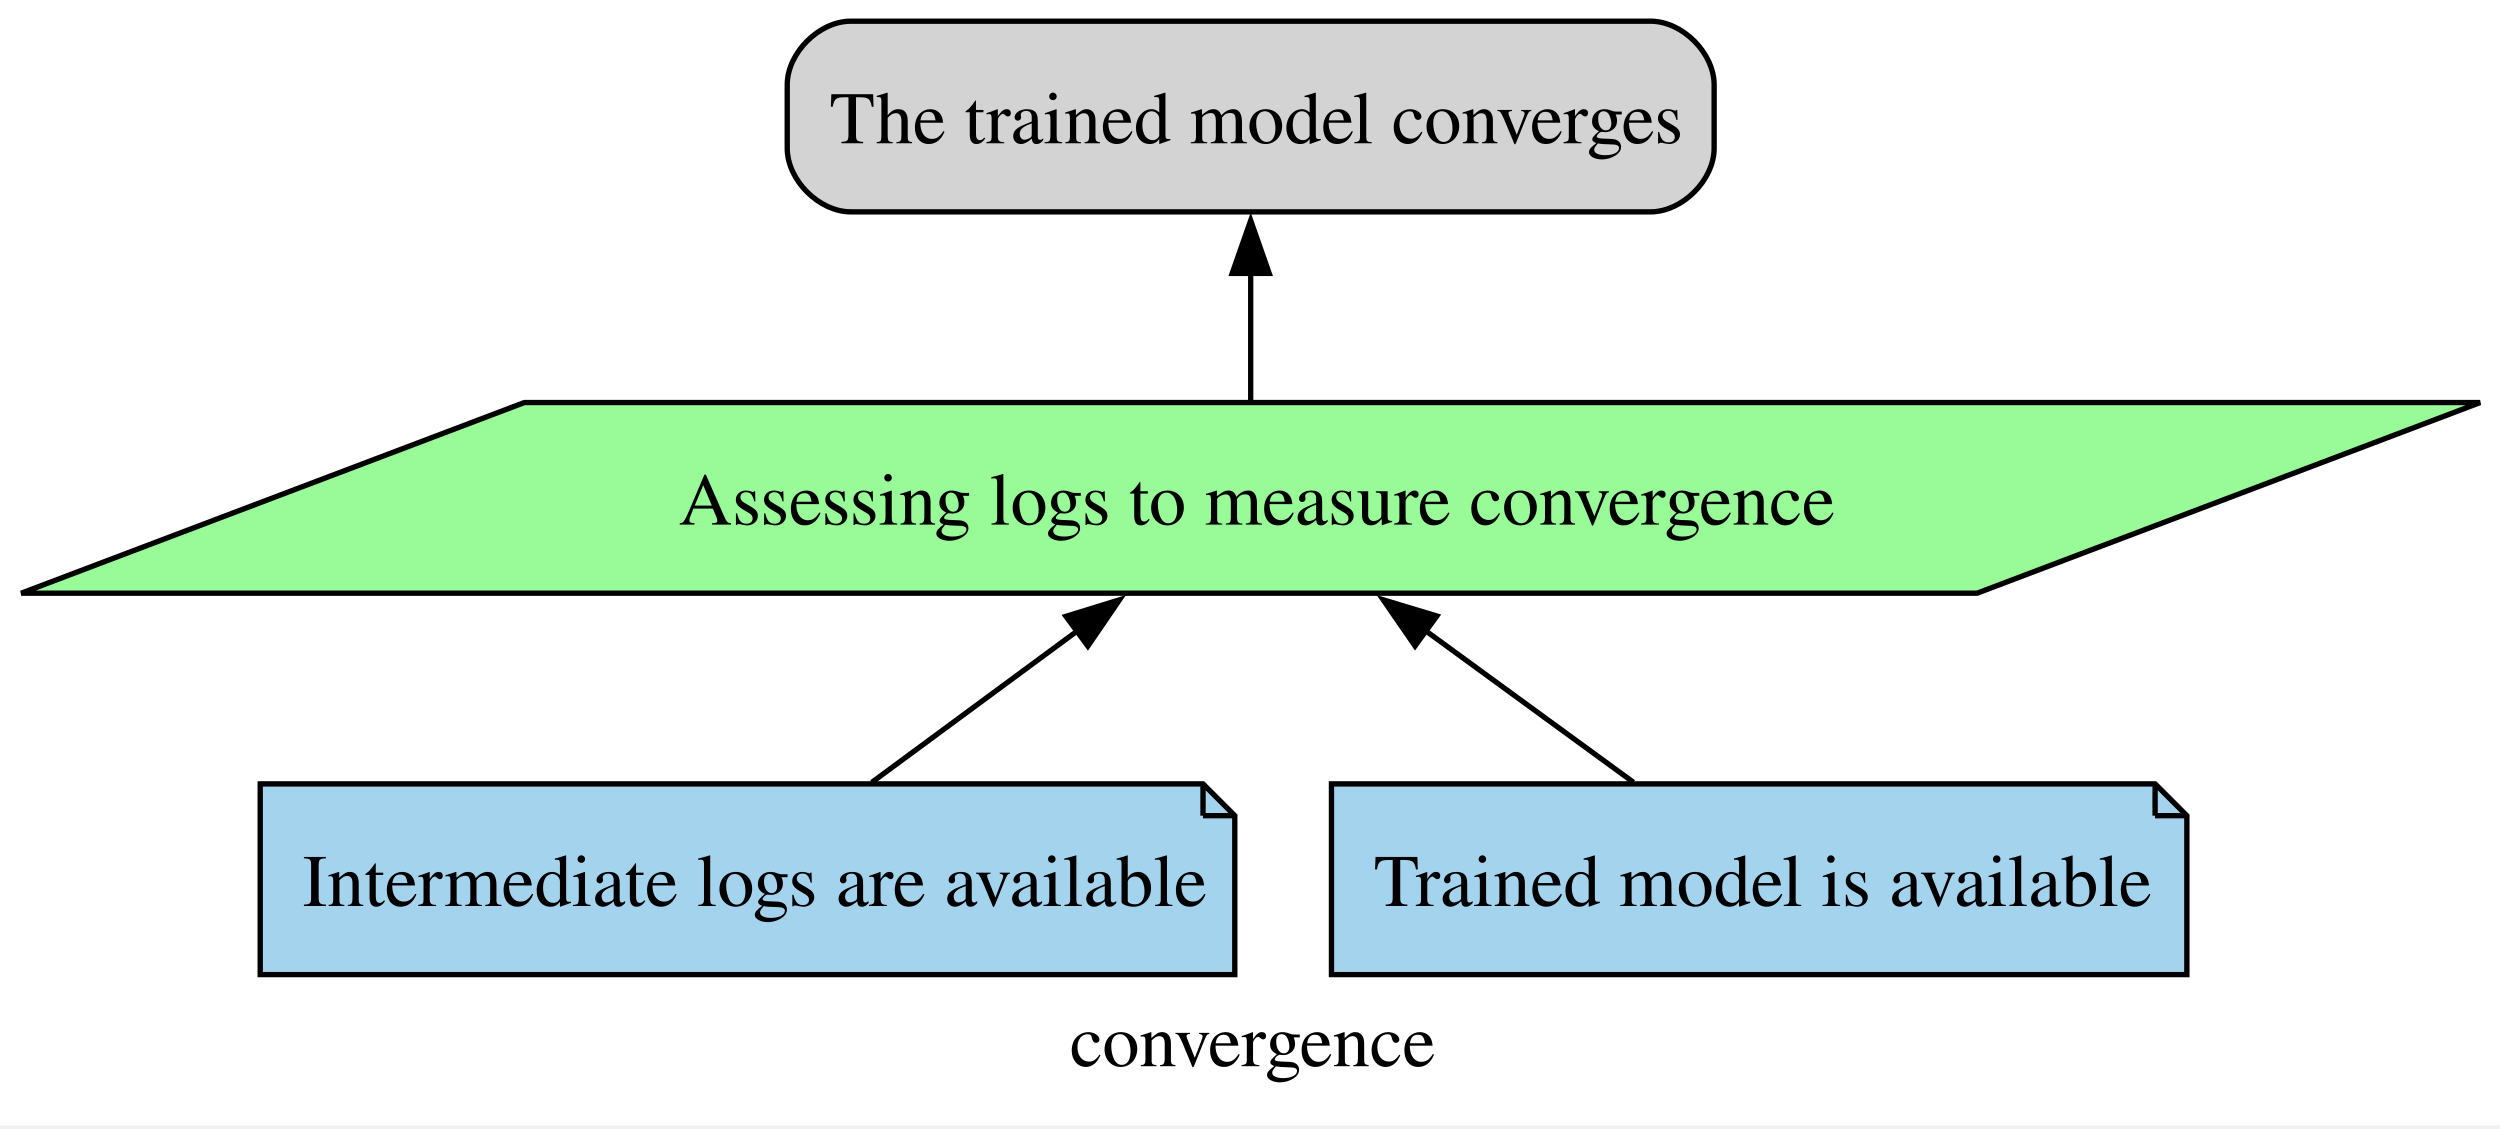
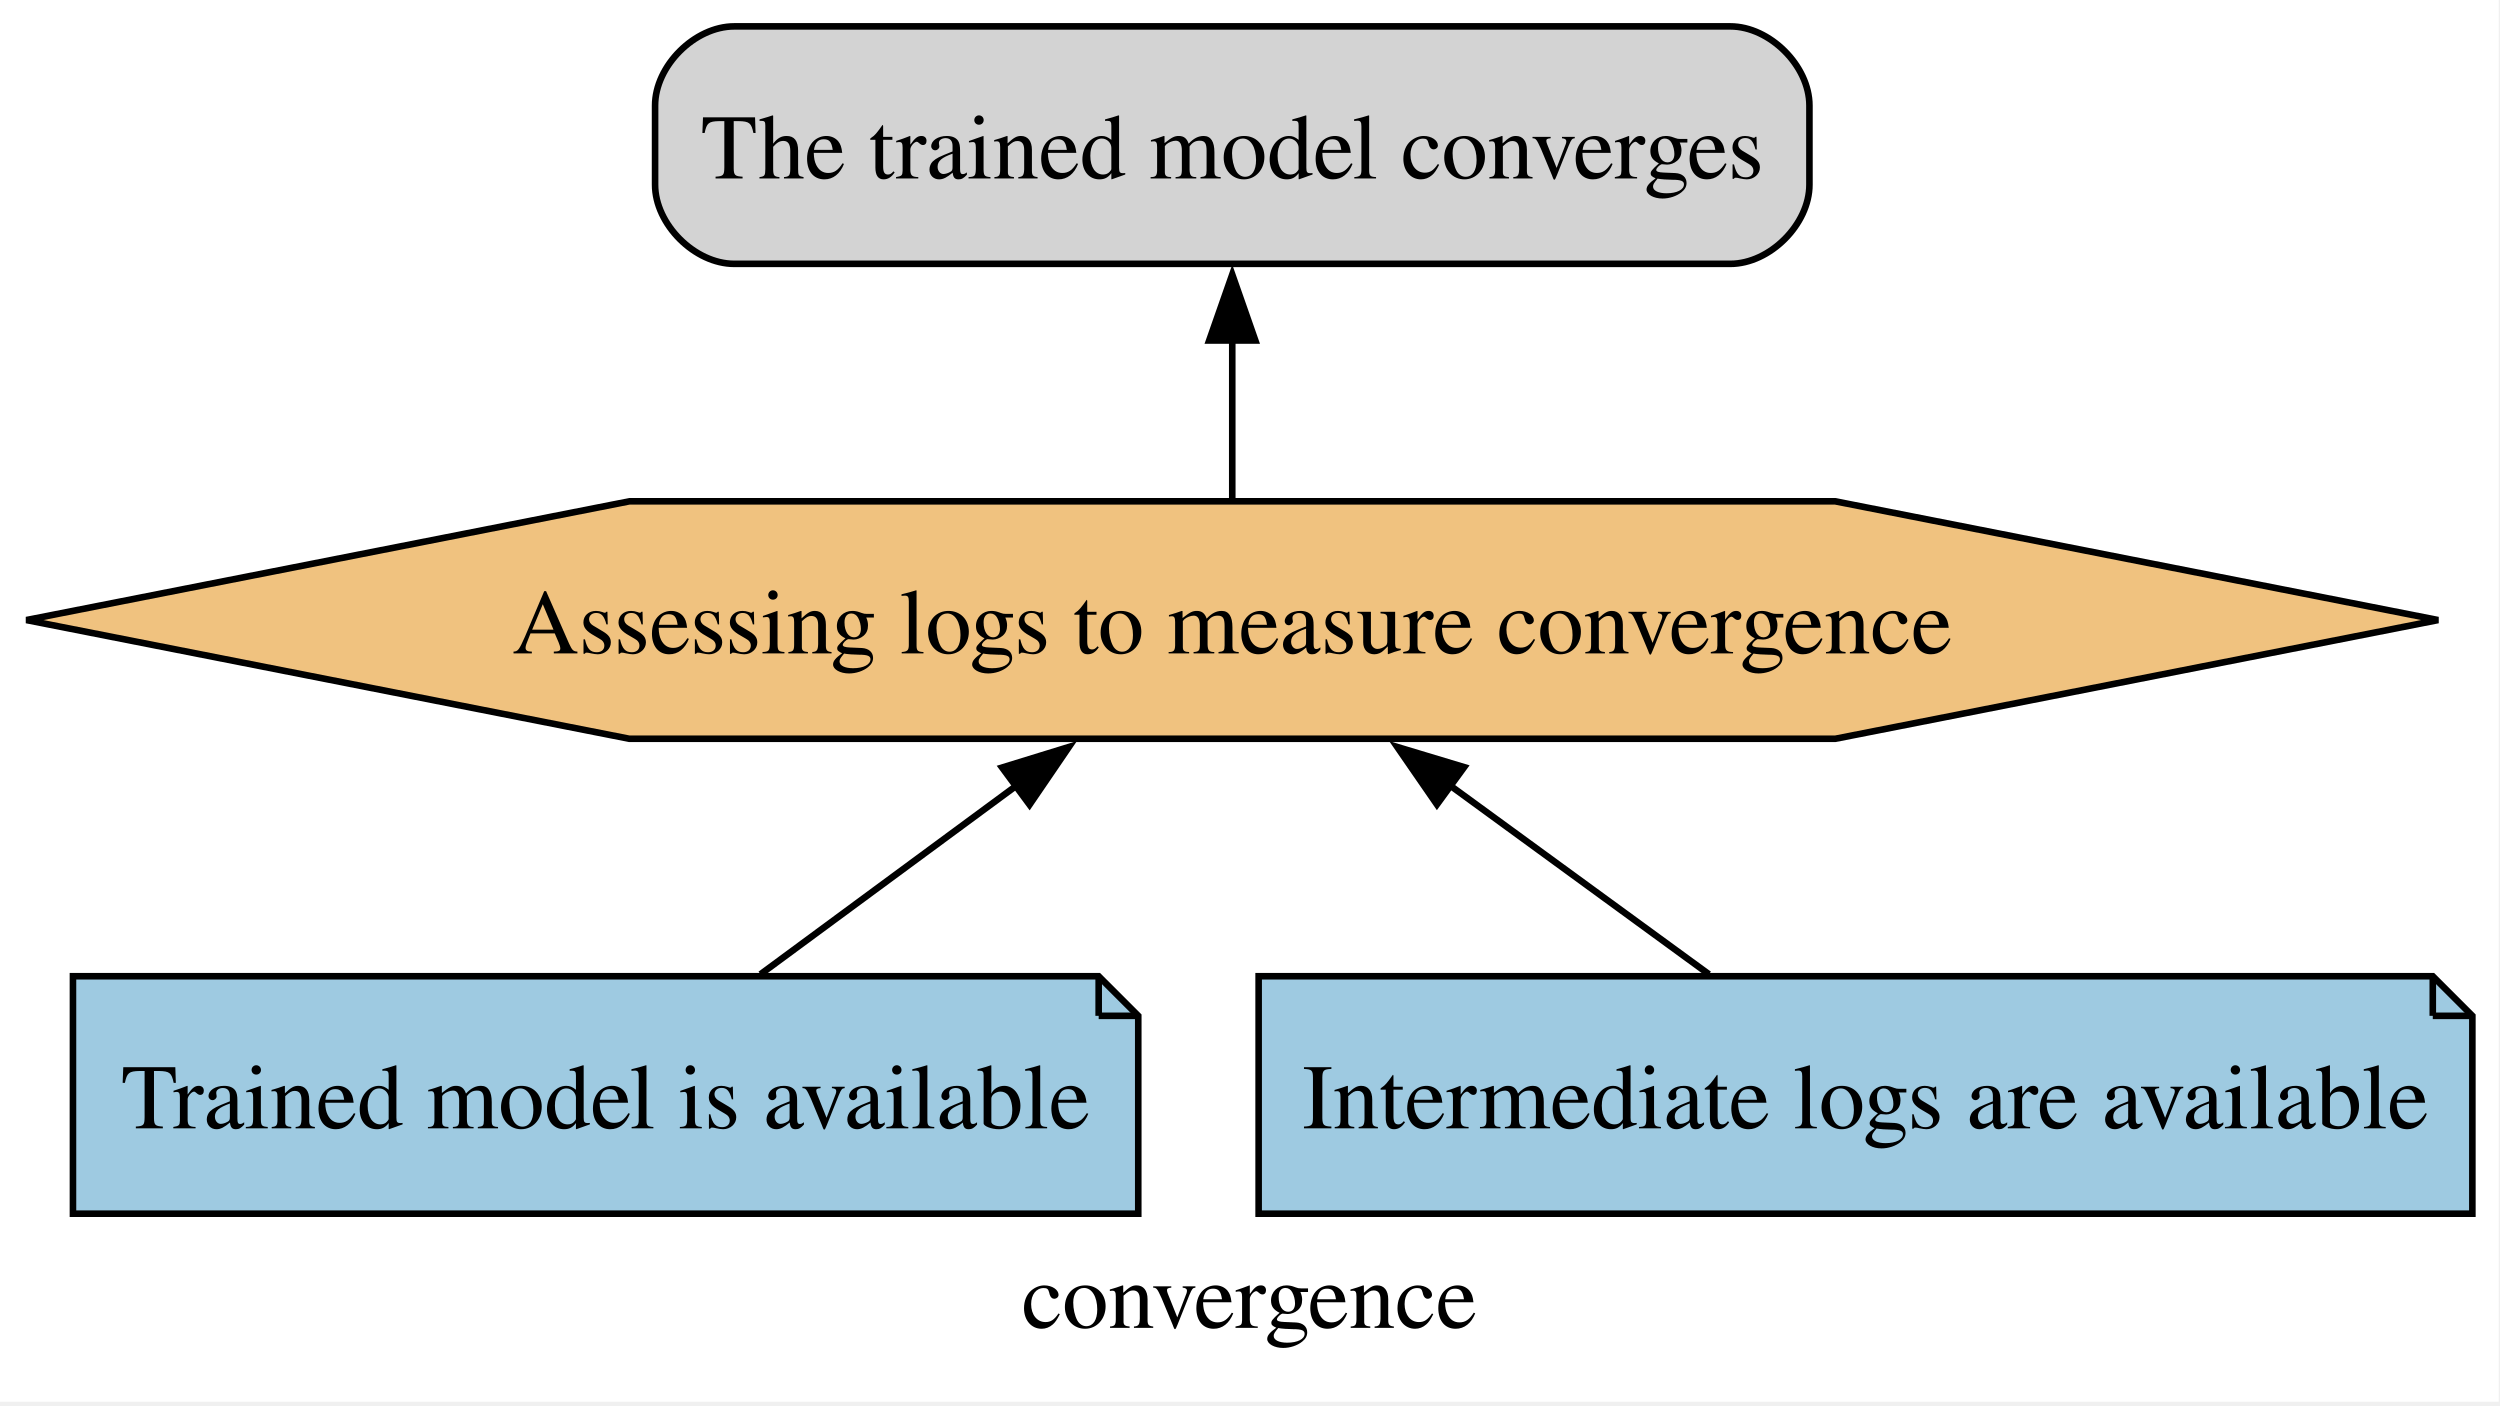
- <svg xmlns="http://www.w3.org/2000/svg" width="472px" height="213px" viewBox="0.00 0.00 472.00 213.00">
-   <g id="graph0" class="graph" transform="scale(1.0 1.0) rotate(0.0) translate(4.0 208.5)">
-     <polygon fill="white" stroke="none" points="-4,4 -4,-208.5 468.25,-208.5 468.25,4 -4,4" />
-     <text xml:space="preserve" text-anchor="start" x="198" y="-7.2" font-family="Times,serif" font-size="14.00">convergence</text>
+ <svg xmlns="http://www.w3.org/2000/svg" width="379pt" height="213pt" viewBox="0.00 0.00 379.00 213.00">
+   <g id="graph0" class="graph" transform="scale(1 1) rotate(0) translate(4 208.5)">
+     <polygon fill="white" stroke="none" points="-4,4 -4,-208.5 374.81,-208.5 374.81,4 -4,4" />
+     <text xml:space="preserve" text-anchor="middle" x="185.41" y="-7.2" font-family="Times,serif" font-size="14.00">convergence</text>
    <g id="convergence:converged" class="node">
-       <path fill="lightgrey" stroke="black" stroke-width="1.01" d="M307.63,-204.5C307.63,-204.5 156.63,-204.5 156.63,-204.5 150.63,-204.5 144.63,-198.5 144.63,-192.5 144.63,-192.5 144.63,-180.5 144.63,-180.5 144.63,-174.5 150.63,-168.5 156.63,-168.5 156.63,-168.5 307.63,-168.5 307.63,-168.5 313.63,-168.5 319.63,-174.5 319.63,-180.5 319.63,-180.5 319.63,-192.5 319.63,-192.5 319.63,-198.5 313.63,-204.5 307.63,-204.5" />
-       <text xml:space="preserve" text-anchor="start" x="152.63" y="-181.45" font-family="Times,serif" font-size="14.00">The trained model converges</text>
+       <path fill="lightgrey" stroke="black" d="M258.31,-204.5C258.31,-204.5 107.31,-204.5 107.31,-204.5 101.31,-204.5 95.31,-198.5 95.31,-192.5 95.31,-192.5 95.31,-180.5 95.31,-180.5 95.31,-174.5 101.31,-168.5 107.31,-168.5 107.31,-168.5 258.31,-168.5 258.31,-168.5 264.31,-168.5 270.31,-174.5 270.31,-180.5 270.31,-180.5 270.31,-192.5 270.31,-192.5 270.31,-198.5 264.31,-204.5 258.31,-204.5" />
+       <text xml:space="preserve" text-anchor="middle" x="182.81" y="-181.45" font-family="Times,serif" font-size="14.00">The trained model converges</text>
    </g>
    <g id="convergence:check_convergence" class="node">
-       <polygon fill="palegreen" stroke="black" stroke-width="1.01" points="464.25,-132.5 94.99,-132.5 0,-96.5 369.26,-96.5 464.25,-132.5" />
-       <text xml:space="preserve" text-anchor="start" x="124.13" y="-109.45" font-family="Times,serif" font-size="14.00">Assessing logs to measure convergence</text>
+       <polygon fill="#f0c27f" stroke="black" points="365.62,-114.5 274.22,-132.5 91.41,-132.5 0,-114.5 91.41,-96.5 274.22,-96.5 365.62,-114.5" />
+       <text xml:space="preserve" text-anchor="middle" x="182.81" y="-109.45" font-family="Times,serif" font-size="14.00">Assessing logs to measure convergence</text>
    </g>
    <g id="edge1" class="edge">
-       <path fill="none" stroke="black" d="M232.13,-132.8C232.13,-140.09 232.13,-148.77 232.13,-156.96" />
-       <polygon fill="black" stroke="black" points="228.63,-156.88 232.13,-166.88 235.63,-156.88 228.63,-156.88" />
+       <path fill="none" stroke="black" d="M182.81,-132.8C182.81,-140.09 182.81,-148.77 182.81,-156.96" />
+       <polygon fill="black" stroke="black" points="179.31,-156.88 182.81,-166.88 186.31,-156.88 179.31,-156.88" />
+     </g>
+     <g id="convergence:e1_conv" class="node">
+       <polygon fill="#9ecae1" stroke="black" points="162.56,-60.5 7.06,-60.5 7.06,-24.5 168.56,-24.5 168.56,-54.5 162.56,-60.5" />
+       <polyline fill="none" stroke="black" points="162.56,-60.5 162.56,-54.5" />
+       <polyline fill="none" stroke="black" points="168.56,-54.5 162.56,-54.5" />
+       <text xml:space="preserve" text-anchor="middle" x="87.81" y="-37.45" font-family="Times,serif" font-size="14.00">Trained model is available</text>
+     </g>
+     <g id="edge2" class="edge">
+       <path fill="none" stroke="black" d="M111.29,-60.8C123.06,-69.47 137.48,-80.1 150.29,-89.54" />
+       <polygon fill="black" stroke="black" points="147.92,-92.14 158.05,-95.26 152.08,-86.51 147.92,-92.14" />
    </g>
    <g id="convergence:e2_conv" class="node">
-       <polygon fill="#a4d3ee" stroke="black" stroke-width="1.01" points="223.13,-60.5 45.13,-60.5 45.13,-24.5 229.13,-24.5 229.13,-54.5 223.13,-60.5" />
-       <polyline fill="none" stroke="black" stroke-width="1.01" points="223.13,-60.5 223.13,-54.5" />
-       <polyline fill="none" stroke="black" stroke-width="1.01" points="229.13,-54.5 223.13,-54.5" />
-       <text xml:space="preserve" text-anchor="start" x="53.13" y="-37.45" font-family="Times,serif" font-size="14.00">Intermediate logs are available</text>
-     </g>
-     <g id="edge2" class="edge">
-       <path fill="none" stroke="black" d="M160.61,-60.8C172.37,-69.47 186.8,-80.1 199.61,-89.54" />
-       <polygon fill="black" stroke="black" points="197.24,-92.14 207.37,-95.26 201.39,-86.51 197.24,-92.14" />
-     </g>
-     <g id="convergence:e1_conv" class="node">
-       <polygon fill="#a4d3ee" stroke="black" stroke-width="1.01" points="402.88,-60.5 247.38,-60.5 247.38,-24.5 408.88,-24.5 408.88,-54.5 402.88,-60.5" />
-       <polyline fill="none" stroke="black" stroke-width="1.01" points="402.88,-60.5 402.88,-54.5" />
-       <polyline fill="none" stroke="black" stroke-width="1.01" points="408.88,-54.5 402.88,-54.5" />
-       <text xml:space="preserve" text-anchor="start" x="255.38" y="-37.45" font-family="Times,serif" font-size="14.00">Trained model is available</text>
+       <polygon fill="#9ecae1" stroke="black" points="364.81,-60.5 186.81,-60.5 186.81,-24.5 370.81,-24.5 370.81,-54.5 364.81,-60.5" />
+       <polyline fill="none" stroke="black" points="364.81,-60.5 364.81,-54.5" />
+       <polyline fill="none" stroke="black" points="370.81,-54.5 364.81,-54.5" />
+       <text xml:space="preserve" text-anchor="middle" x="278.81" y="-37.45" font-family="Times,serif" font-size="14.00">Intermediate logs are available</text>
    </g>
    <g id="edge3" class="edge">
-       <path fill="none" stroke="black" d="M304.4,-60.8C292.51,-69.47 277.93,-80.1 264.99,-89.54" />
-       <polygon fill="black" stroke="black" points="263.16,-86.54 257.14,-95.26 267.28,-92.2 263.16,-86.54" />
+       <path fill="none" stroke="black" d="M255.08,-60.8C243.2,-69.47 228.62,-80.1 215.67,-89.54" />
+       <polygon fill="black" stroke="black" points="213.84,-86.54 207.82,-95.26 217.97,-92.2 213.84,-86.54" />
    </g>
  </g>
</svg>
